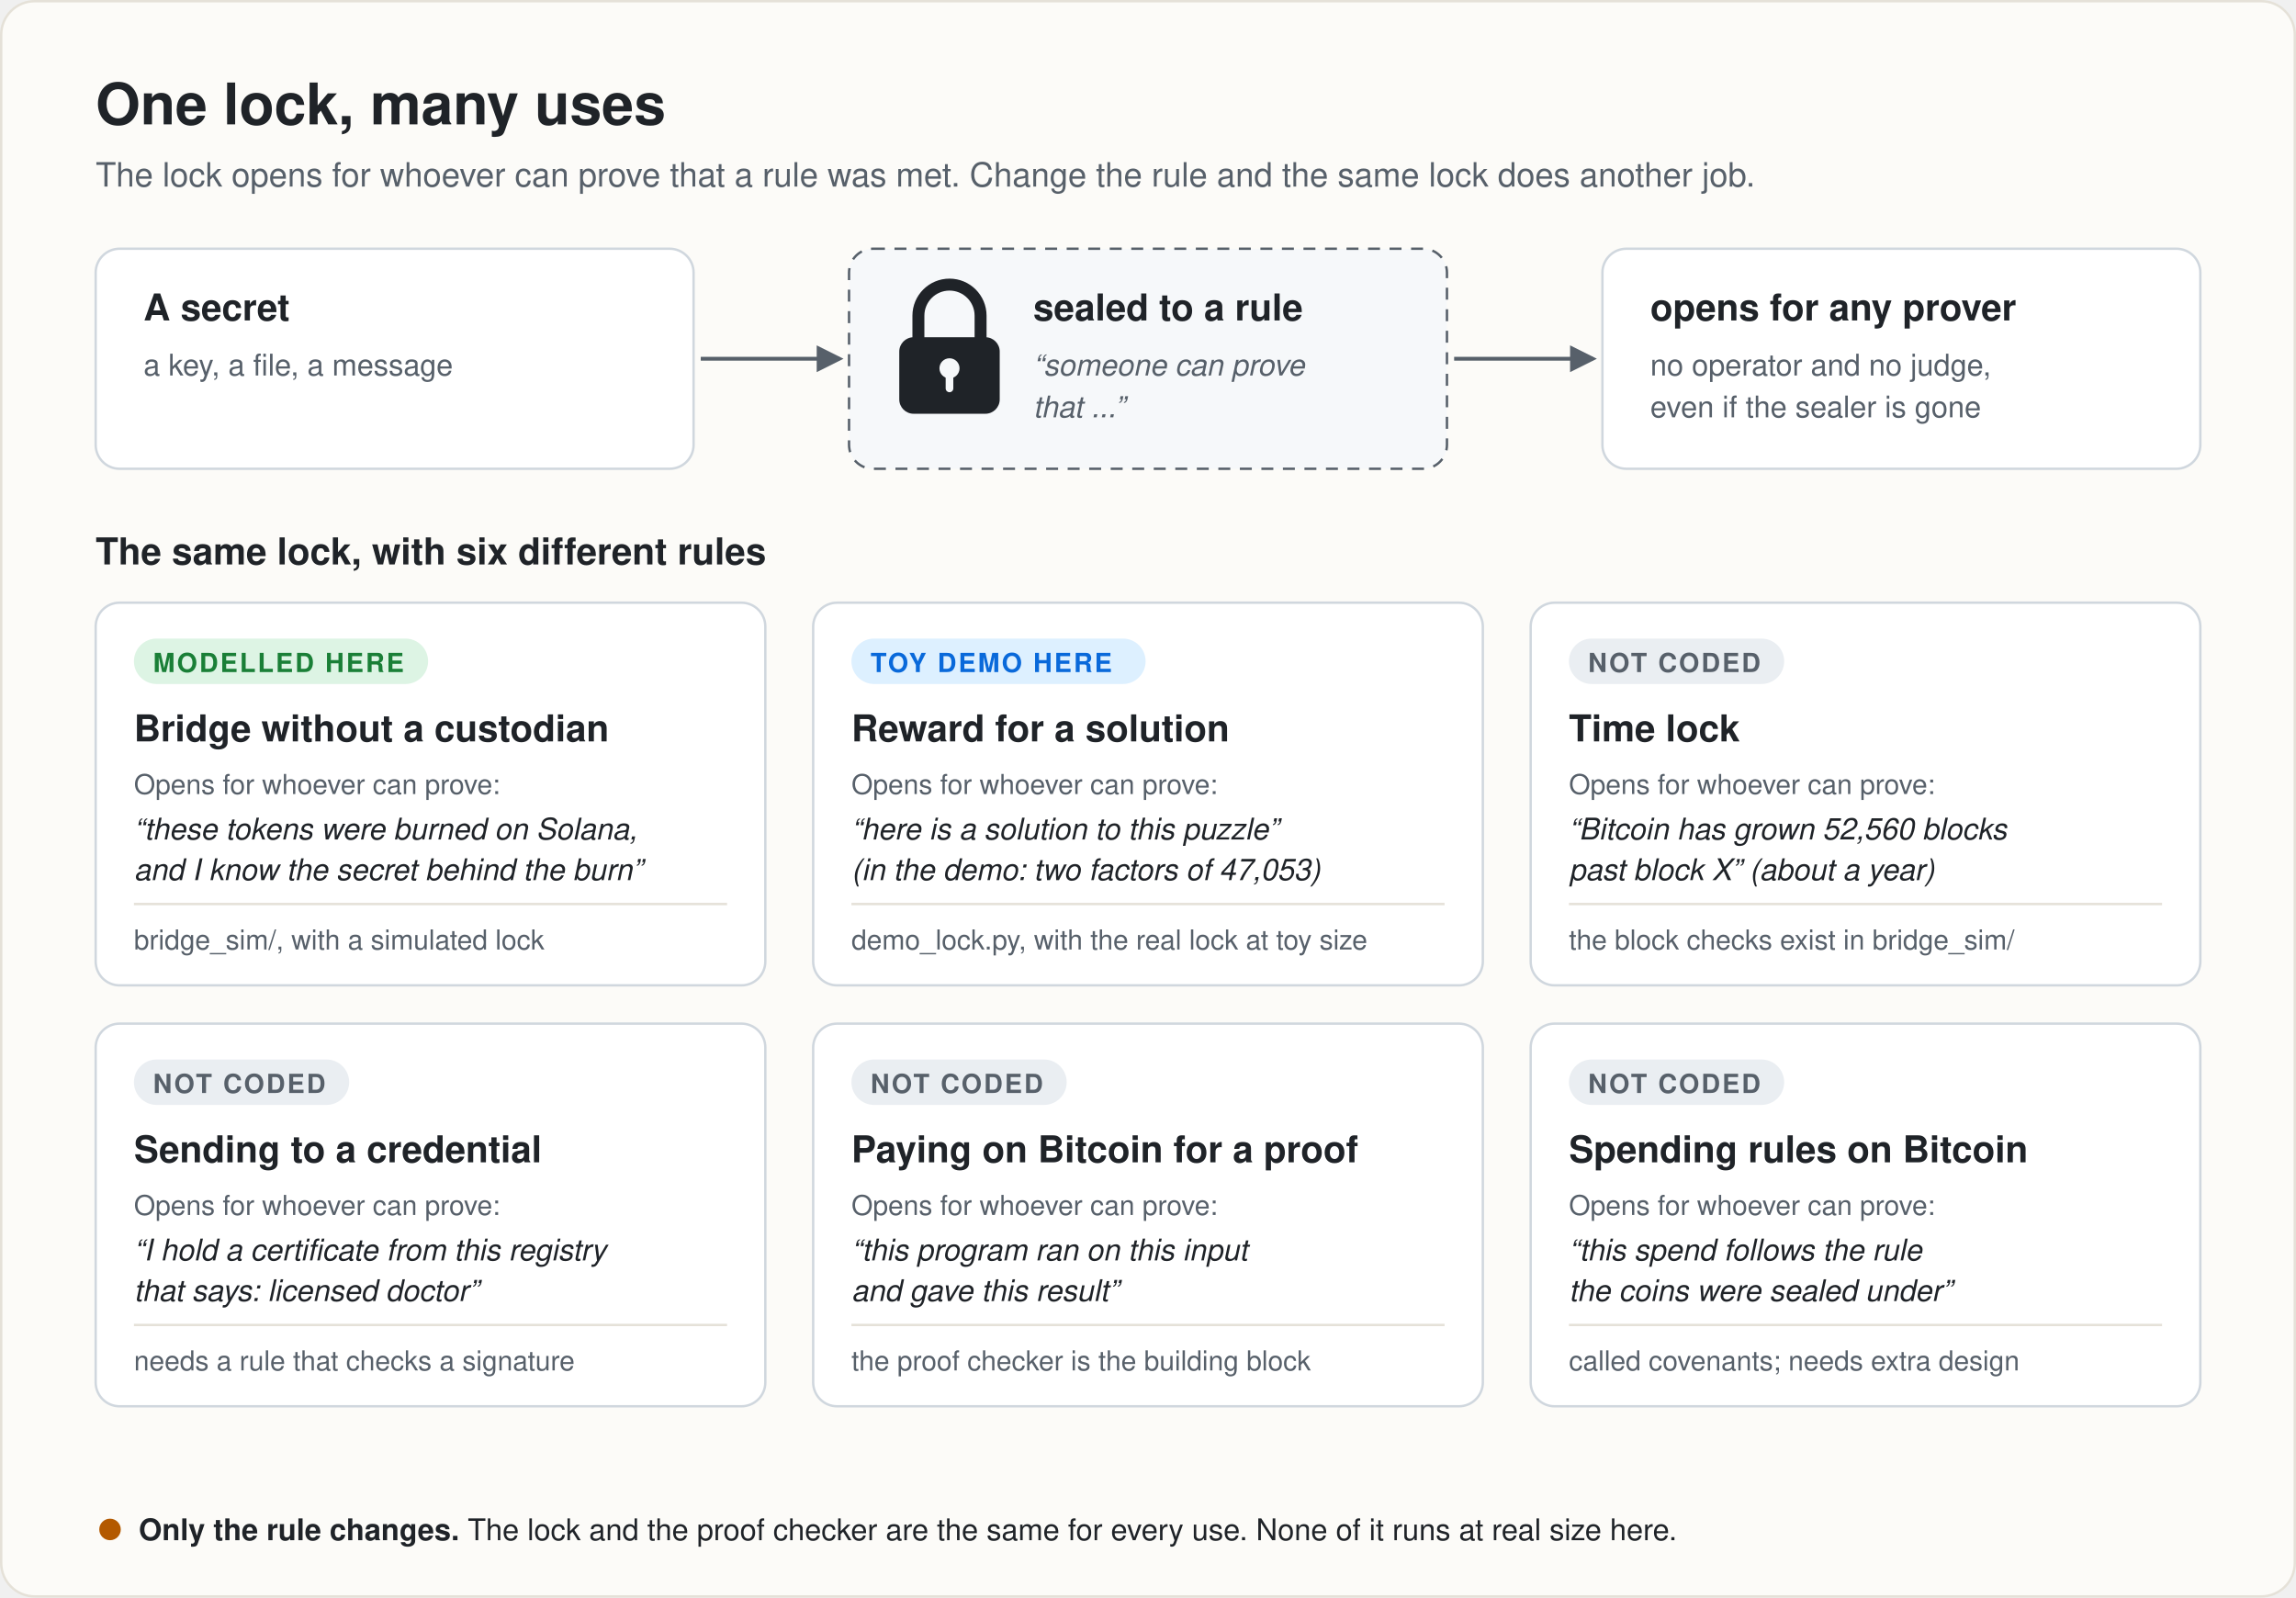
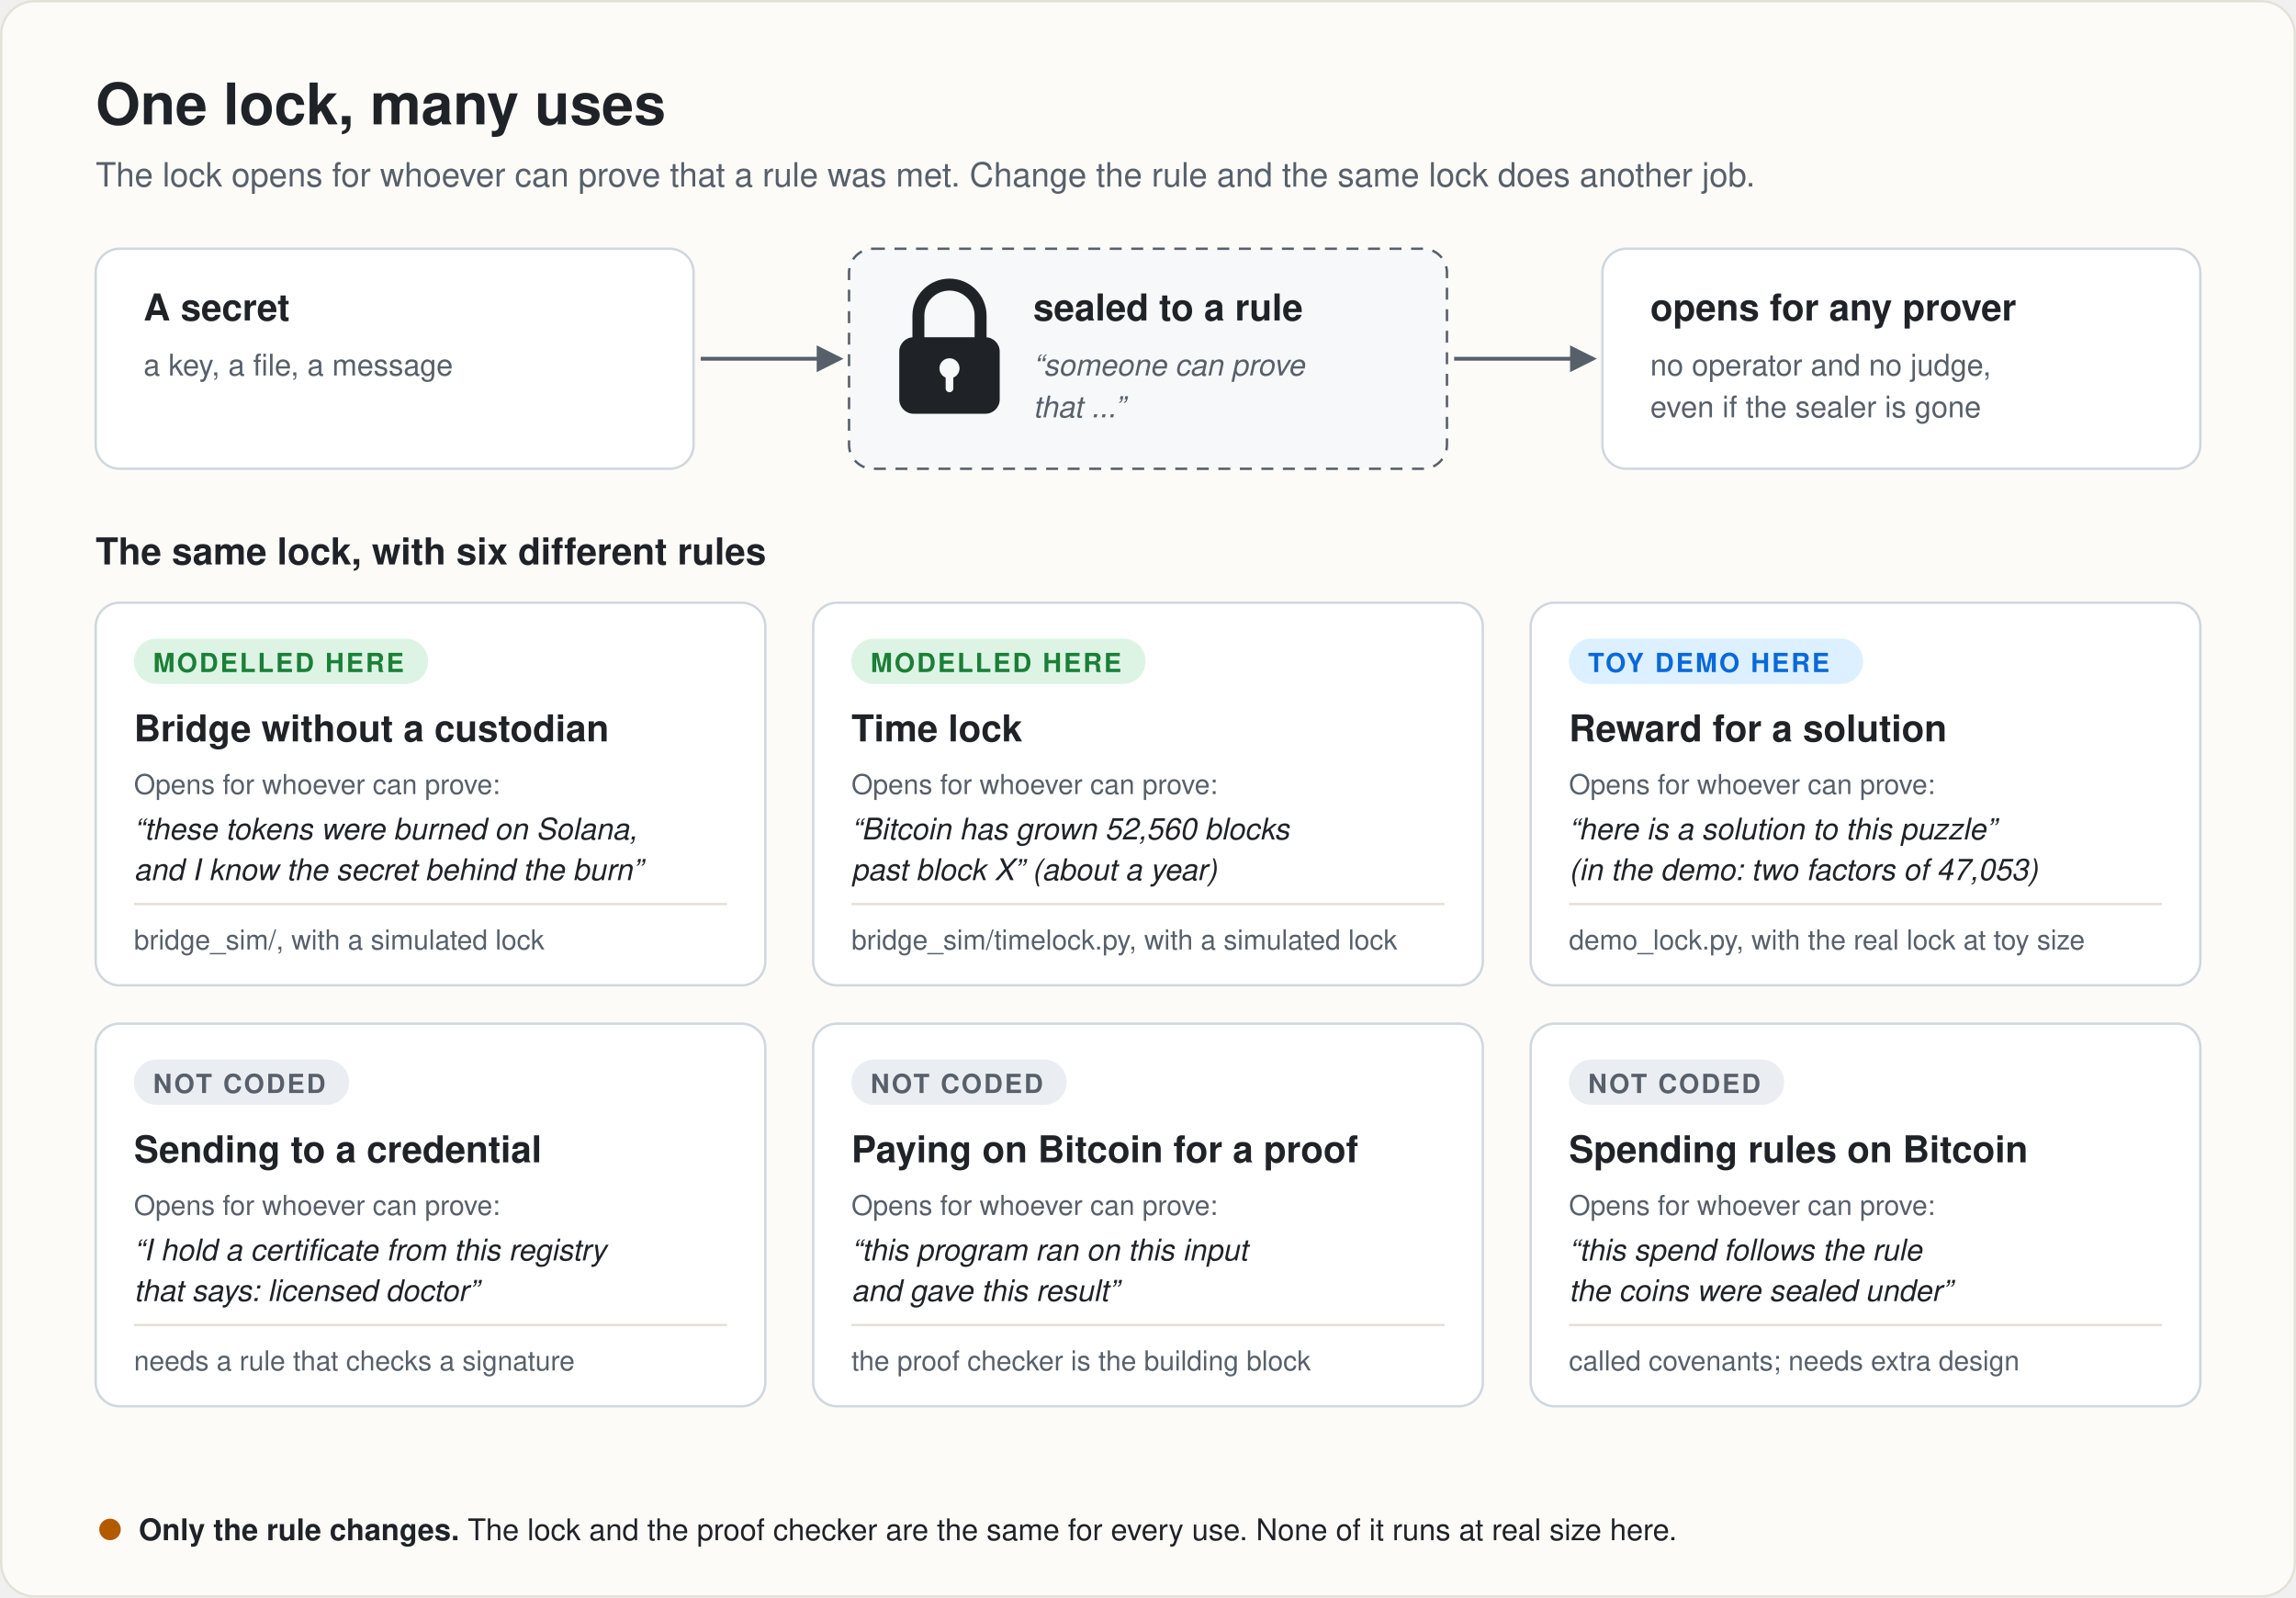
<svg xmlns="http://www.w3.org/2000/svg" viewBox="0 0 960 668" width="960" height="668" role="img" aria-labelledby="t d" font-family="Helvetica, Arial, 'Liberation Sans', sans-serif">
  <defs>
    <marker id="a" viewBox="0 0 10 10" refX="8.5" refY="5" markerWidth="7" markerHeight="7" orient="auto-start-reverse">
      <path d="M0 0 L10 5 L0 10 z" fill="#57606A" />
    </marker>
  </defs>
  <rect x="0.5" y="0.5" width="959" height="667" rx="14" fill="#FCFBF8" stroke="#E5E1D8" />
  <text x="40" y="52" font-size="24" fill="#1F2328" font-weight="700">One lock, many uses</text>
  <text x="40" y="78" font-size="14" fill="#57606A">The lock opens for whoever can prove that a rule was met. Change the rule and the same lock does another job.</text>
  <rect x="40" y="104" width="250" height="92" rx="10" fill="#FFFFFF" stroke="#D0D7DE" />
  <text x="60" y="134" font-size="15.5" fill="#1F2328" font-weight="700">A secret</text>
  <text x="60" y="157.0" font-size="12.5" fill="#57606A">a key, a file, a message</text>
  <rect x="355" y="104" width="250" height="92" rx="10" fill="#F6F8FA" stroke="#57606A" stroke-dasharray="5 4" />
  <path d="M384 141 v-9 a13 13 0 0 1 26 0 v9" fill="none" stroke="#1F2328" stroke-width="5" stroke-linecap="round" />
  <rect x="376" y="141" width="42" height="32" rx="6" fill="#1F2328" />
  <circle cx="397" cy="154" r="4.2" fill="#F6F8FA" />
  <rect x="395.4" y="155" width="3.2" height="9" rx="1.6" fill="#F6F8FA" />
  <text x="432" y="134" font-size="15.5" fill="#1F2328" font-weight="700">sealed to a rule</text>
  <text x="432" y="157.0" font-size="12.5" fill="#57606A" font-style="italic">“someone can prove</text>
  <text x="432" y="174.5" font-size="12.5" fill="#57606A" font-style="italic">that ...”</text>
  <rect x="670" y="104" width="250" height="92" rx="10" fill="#FFFFFF" stroke="#D0D7DE" />
  <text x="690" y="134" font-size="15.5" fill="#1F2328" font-weight="700">opens for any prover</text>
  <text x="690" y="157.0" font-size="12.5" fill="#57606A">no operator and no judge,</text>
  <text x="690" y="174.5" font-size="12.5" fill="#57606A">even if the sealer is gone</text>
  <line x1="293" y1="150.0" x2="351" y2="150.0" stroke="#57606A" stroke-width="1.6" marker-end="url(#a)" />
  <line x1="608" y1="150.0" x2="666" y2="150.0" stroke="#57606A" stroke-width="1.6" marker-end="url(#a)" />
  <text x="40" y="236" font-size="15.5" fill="#1F2328" font-weight="700">The same lock, with six different rules</text>
  <rect x="40" y="252" width="280" height="160" rx="10" fill="#FFFFFF" stroke="#D0D7DE" />
  <rect x="56" y="267" width="123" height="19" rx="9.5" fill="#DDF4E4" />
  <text x="64" y="281" font-size="11" fill="#1A7F37" font-weight="700" letter-spacing="0.8">MODELLED HERE</text>
  <text x="56" y="310" font-size="15.5" fill="#1F2328" font-weight="700">Bridge without a custodian</text>
  <text x="56" y="332" font-size="11.5" fill="#57606A">Opens for whoever can prove:</text>
  <text x="56" y="351" font-size="12.5" fill="#1F2328" font-style="italic">“these tokens were burned on Solana,</text>
  <text x="56" y="368" font-size="12.5" fill="#1F2328" font-style="italic">and I know the secret behind the burn”</text>
  <line x1="56" y1="378" x2="304" y2="378" stroke="#E5E1D8" />
  <text x="56" y="397.0" font-size="11.5" fill="#57606A">bridge_sim/, with a simulated lock</text>
  <rect x="340" y="252" width="280" height="160" rx="10" fill="#FFFFFF" stroke="#D0D7DE" />
-   <rect x="356" y="267" width="123" height="19" rx="9.5" fill="#DDF0FF" />
-   <text x="364" y="281" font-size="11" fill="#0969DA" font-weight="700" letter-spacing="0.8">TOY DEMO HERE</text>
-   <text x="356" y="310" font-size="15.5" fill="#1F2328" font-weight="700">Reward for a solution</text>
+   <rect x="356" y="267" width="123" height="19" rx="9.5" fill="#DDF4E4" />
+   <text x="364" y="281" font-size="11" fill="#1A7F37" font-weight="700" letter-spacing="0.8">MODELLED HERE</text>
+   <text x="356" y="310" font-size="15.5" fill="#1F2328" font-weight="700">Time lock</text>
  <text x="356" y="332" font-size="11.5" fill="#57606A">Opens for whoever can prove:</text>
-   <text x="356" y="351" font-size="12.5" fill="#1F2328" font-style="italic">“here is a solution to this puzzle”</text>
-   <text x="356" y="368" font-size="12.5" fill="#1F2328" font-style="italic">(in the demo: two factors of 47,053)</text>
+   <text x="356" y="351" font-size="12.5" fill="#1F2328" font-style="italic">“Bitcoin has grown 52,560 blocks</text>
+   <text x="356" y="368" font-size="12.5" fill="#1F2328" font-style="italic">past block X” (about a year)</text>
  <line x1="356" y1="378" x2="604" y2="378" stroke="#E5E1D8" />
-   <text x="356" y="397.0" font-size="11.5" fill="#57606A">demo_lock.py, with the real lock at toy size</text>
+   <text x="356" y="397.0" font-size="11.5" fill="#57606A">bridge_sim/timelock.py, with a simulated lock</text>
  <rect x="640" y="252" width="280" height="160" rx="10" fill="#FFFFFF" stroke="#D0D7DE" />
-   <rect x="656" y="267" width="90" height="19" rx="9.5" fill="#EAEEF2" />
-   <text x="664" y="281" font-size="11" fill="#57606A" font-weight="700" letter-spacing="0.8">NOT CODED</text>
-   <text x="656" y="310" font-size="15.5" fill="#1F2328" font-weight="700">Time lock</text>
+   <rect x="656" y="267" width="123" height="19" rx="9.5" fill="#DDF0FF" />
+   <text x="664" y="281" font-size="11" fill="#0969DA" font-weight="700" letter-spacing="0.8">TOY DEMO HERE</text>
+   <text x="656" y="310" font-size="15.5" fill="#1F2328" font-weight="700">Reward for a solution</text>
  <text x="656" y="332" font-size="11.5" fill="#57606A">Opens for whoever can prove:</text>
-   <text x="656" y="351" font-size="12.5" fill="#1F2328" font-style="italic">“Bitcoin has grown 52,560 blocks</text>
-   <text x="656" y="368" font-size="12.5" fill="#1F2328" font-style="italic">past block X” (about a year)</text>
+   <text x="656" y="351" font-size="12.5" fill="#1F2328" font-style="italic">“here is a solution to this puzzle”</text>
+   <text x="656" y="368" font-size="12.5" fill="#1F2328" font-style="italic">(in the demo: two factors of 47,053)</text>
  <line x1="656" y1="378" x2="904" y2="378" stroke="#E5E1D8" />
-   <text x="656" y="397.0" font-size="11.5" fill="#57606A">the block checks exist in bridge_sim/</text>
+   <text x="656" y="397.0" font-size="11.5" fill="#57606A">demo_lock.py, with the real lock at toy size</text>
  <rect x="40" y="428" width="280" height="160" rx="10" fill="#FFFFFF" stroke="#D0D7DE" />
  <rect x="56" y="443" width="90" height="19" rx="9.5" fill="#EAEEF2" />
  <text x="64" y="457" font-size="11" fill="#57606A" font-weight="700" letter-spacing="0.8">NOT CODED</text>
  <text x="56" y="486" font-size="15.5" fill="#1F2328" font-weight="700">Sending to a credential</text>
  <text x="56" y="508" font-size="11.5" fill="#57606A">Opens for whoever can prove:</text>
  <text x="56" y="527" font-size="12.5" fill="#1F2328" font-style="italic">“I hold a certificate from this registry</text>
  <text x="56" y="544" font-size="12.5" fill="#1F2328" font-style="italic">that says: licensed doctor”</text>
  <line x1="56" y1="554" x2="304" y2="554" stroke="#E5E1D8" />
  <text x="56" y="573.0" font-size="11.5" fill="#57606A">needs a rule that checks a signature</text>
  <rect x="340" y="428" width="280" height="160" rx="10" fill="#FFFFFF" stroke="#D0D7DE" />
  <rect x="356" y="443" width="90" height="19" rx="9.5" fill="#EAEEF2" />
  <text x="364" y="457" font-size="11" fill="#57606A" font-weight="700" letter-spacing="0.8">NOT CODED</text>
  <text x="356" y="486" font-size="15.5" fill="#1F2328" font-weight="700">Paying on Bitcoin for a proof</text>
  <text x="356" y="508" font-size="11.5" fill="#57606A">Opens for whoever can prove:</text>
  <text x="356" y="527" font-size="12.5" fill="#1F2328" font-style="italic">“this program ran on this input</text>
  <text x="356" y="544" font-size="12.5" fill="#1F2328" font-style="italic">and gave this result”</text>
  <line x1="356" y1="554" x2="604" y2="554" stroke="#E5E1D8" />
  <text x="356" y="573.0" font-size="11.5" fill="#57606A">the proof checker is the building block</text>
  <rect x="640" y="428" width="280" height="160" rx="10" fill="#FFFFFF" stroke="#D0D7DE" />
  <rect x="656" y="443" width="90" height="19" rx="9.5" fill="#EAEEF2" />
  <text x="664" y="457" font-size="11" fill="#57606A" font-weight="700" letter-spacing="0.8">NOT CODED</text>
  <text x="656" y="486" font-size="15.5" fill="#1F2328" font-weight="700">Spending rules on Bitcoin</text>
  <text x="656" y="508" font-size="11.5" fill="#57606A">Opens for whoever can prove:</text>
  <text x="656" y="527" font-size="12.5" fill="#1F2328" font-style="italic">“this spend follows the rule</text>
  <text x="656" y="544" font-size="12.5" fill="#1F2328" font-style="italic">the coins were sealed under”</text>
  <line x1="656" y1="554" x2="904" y2="554" stroke="#E5E1D8" />
  <text x="656" y="573.0" font-size="11.5" fill="#57606A">called covenants; needs extra design</text>
  <circle cx="46" cy="639.5" r="4.5" fill="#B35900" />
  <text x="58" y="644" font-size="12.5" fill="#1F2328">
    <tspan font-weight="700">Only the rule changes.</tspan> The lock and the proof checker are the same for every use. None of it runs at real size here.</text>
</svg>
